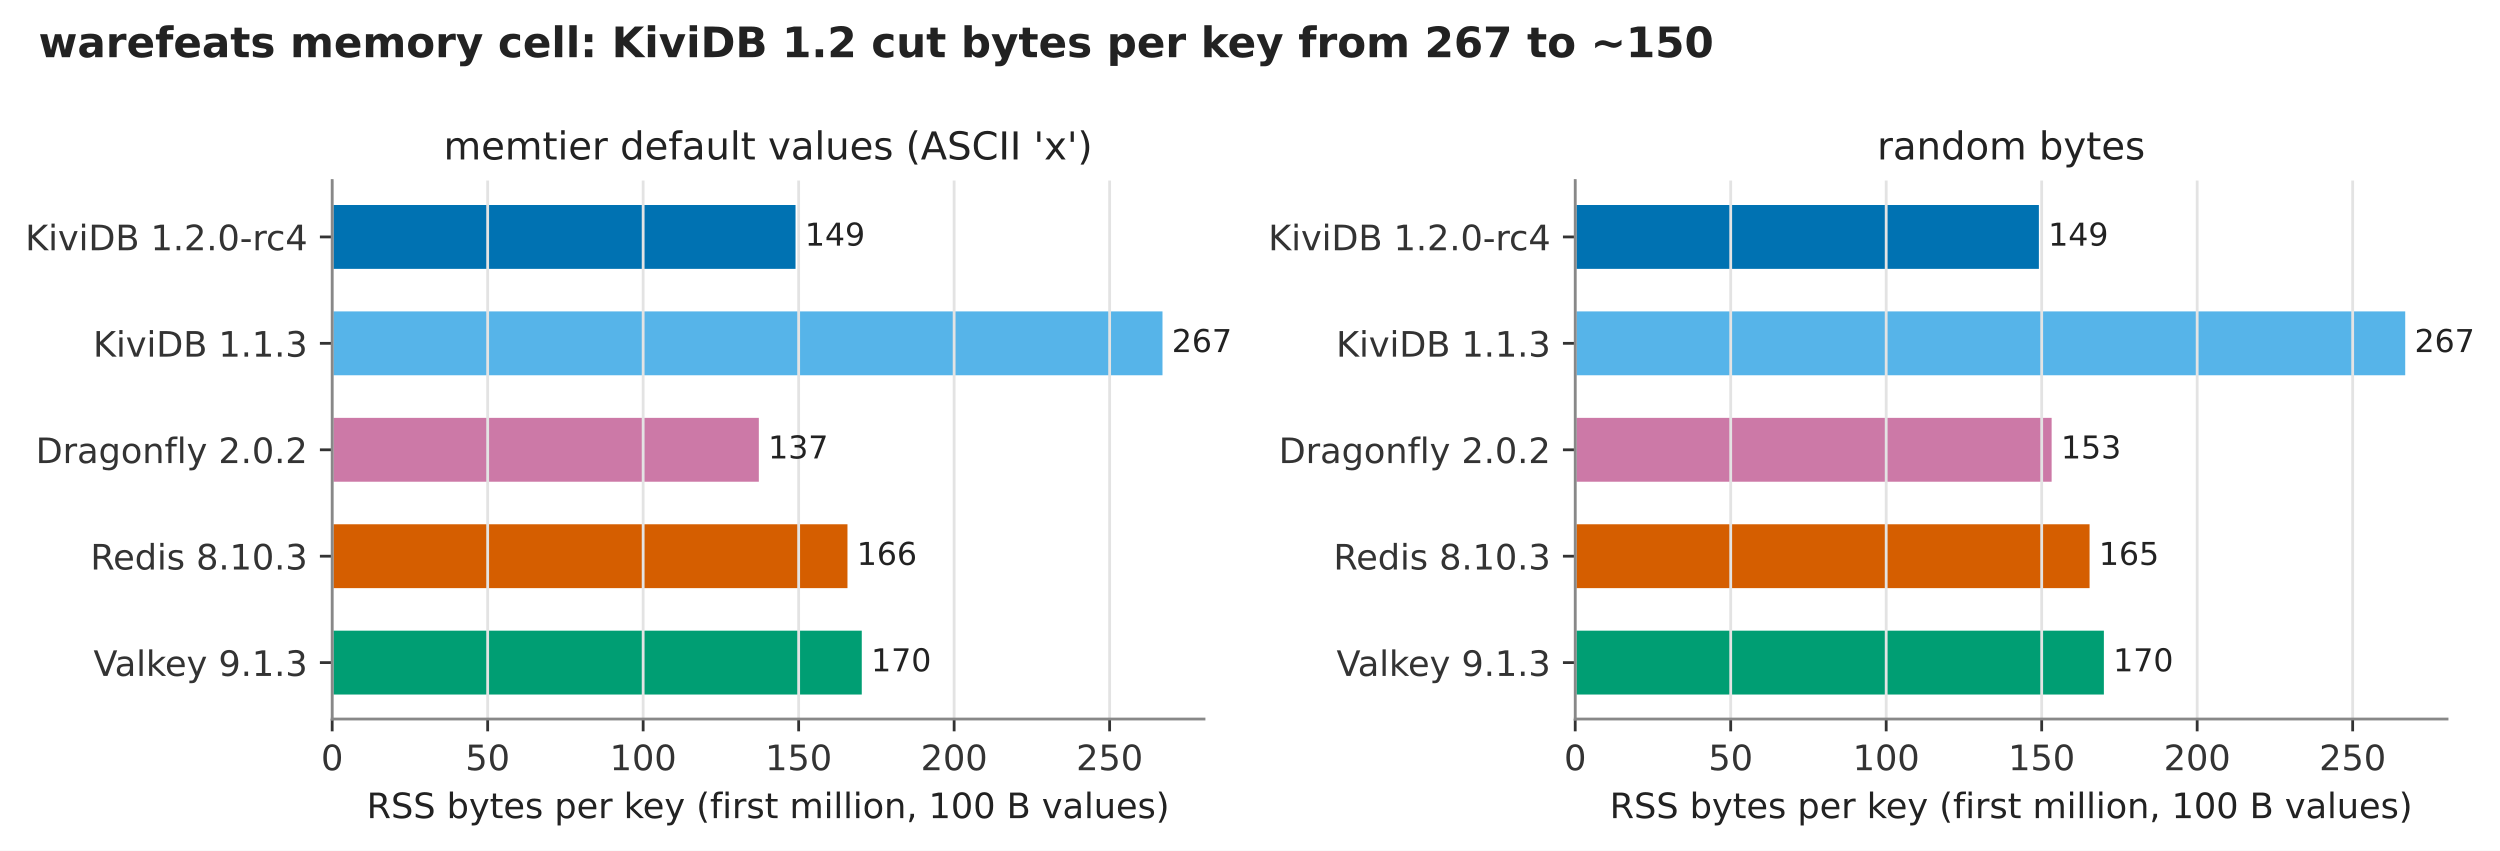
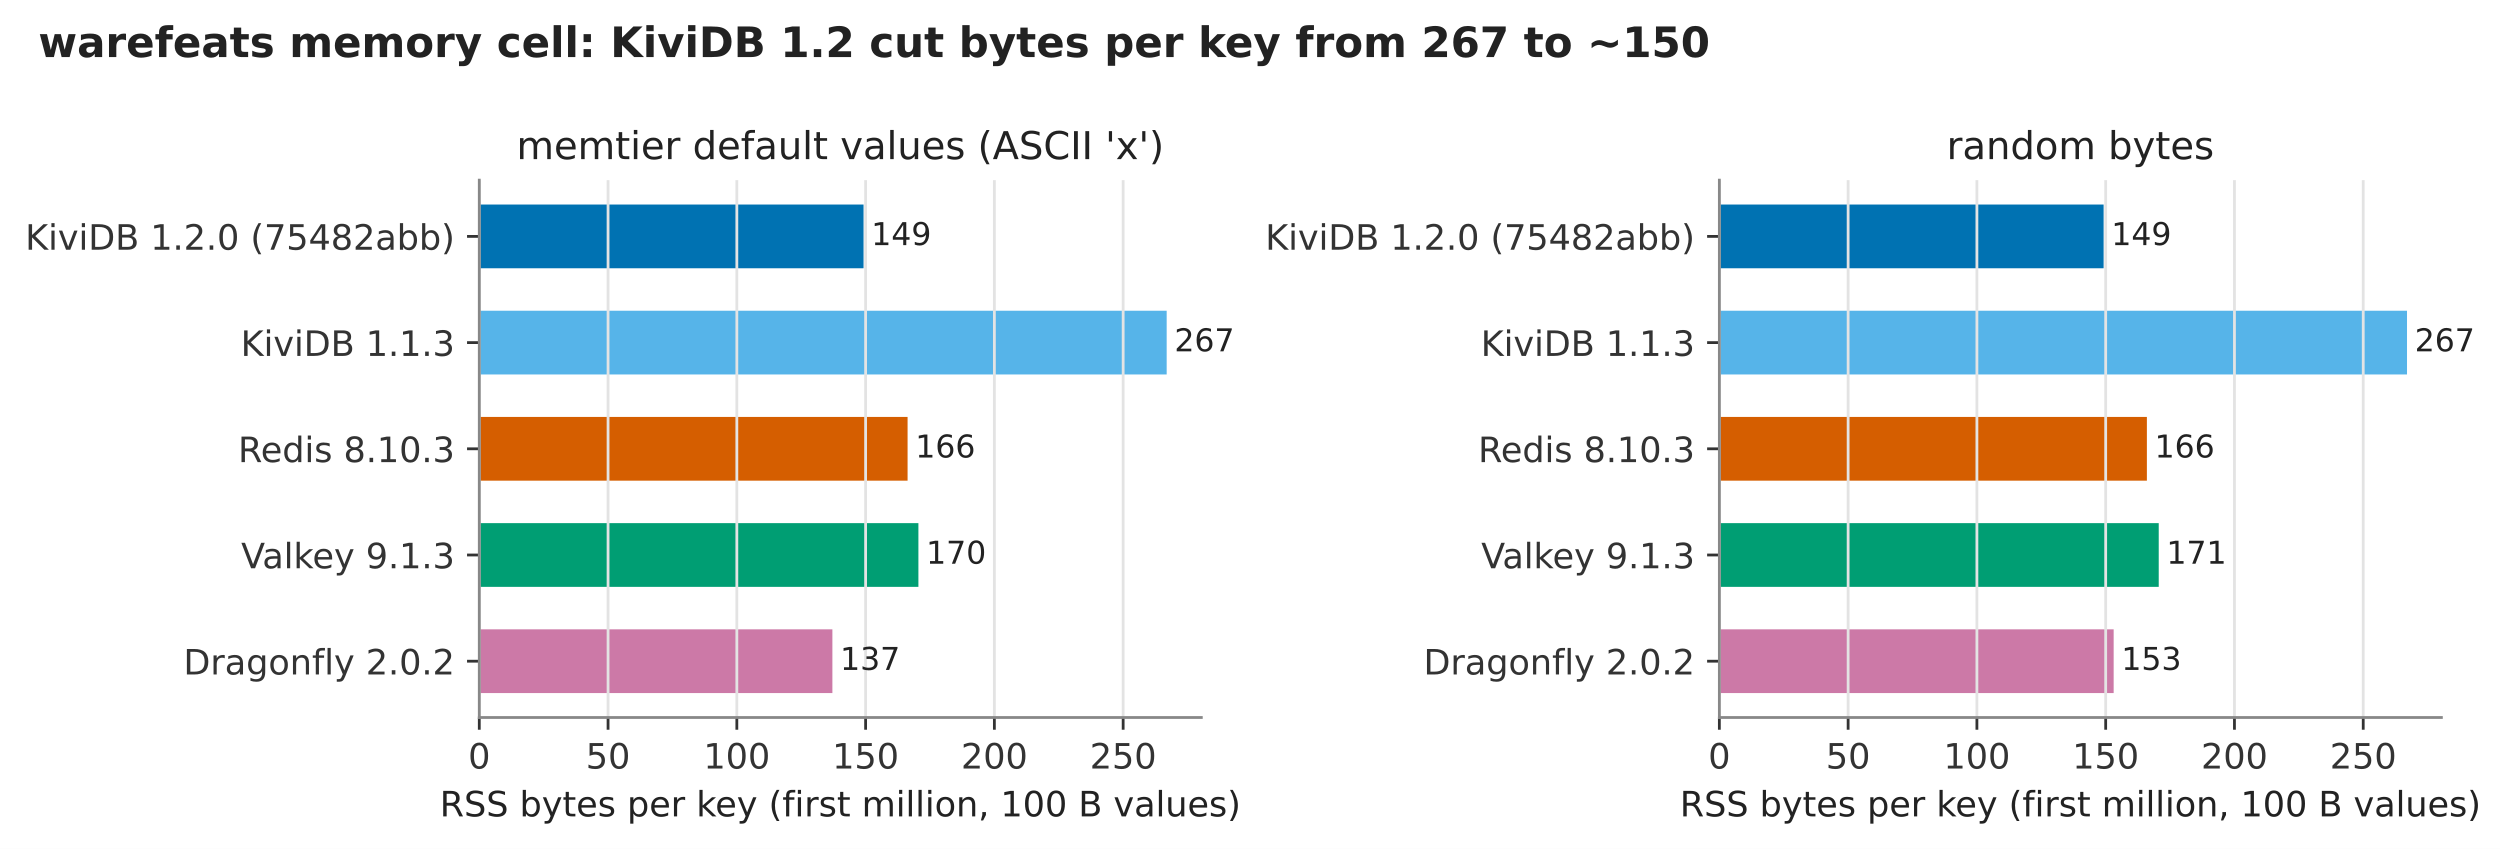
- <svg xmlns="http://www.w3.org/2000/svg" xmlns:xlink="http://www.w3.org/1999/xlink" width="713.262pt" height="242.7pt" viewBox="0 0 713.262 242.7" version="1.1">
+ <svg xmlns="http://www.w3.org/2000/svg" xmlns:xlink="http://www.w3.org/1999/xlink" width="714.786pt" height="242.7pt" viewBox="0 0 714.786 242.7" version="1.1">
  <defs>
    <style type="text/css">*{stroke-linejoin: round; stroke-linecap: butt}</style>
  </defs>
  <g id="figure_1">
    <g id="patch_1">
-       <path d="M 0 242.7  L 713.262 242.7  L 713.262 0  L 0 0  z " style="fill: #ffffff" />
+       <path d="M 0 242.7  L 714.786 242.7  L 714.786 0  L 0 0  z " style="fill: #ffffff" />
    </g>
    <g id="axes_1">
      <g id="patch_2">
-         <path d="M 94.77 205.144  L 343.509 205.144  L 343.509 51.504  L 94.77 51.504  z " style="fill: #ffffff" />
+         <path d="M 137.034 205.144  L 343.473 205.144  L 343.473 51.504  L 137.034 51.504  z " style="fill: #ffffff" />
      </g>
      <g id="patch_3">
-         <path d="M 94.77 76.706  L 226.97 76.706  L 226.97 58.488  L 94.77 58.488  z " clip-path="url(#p45903bb554)" style="fill: #0072b2" />
+         <path d="M 137.034 76.706  L 246.9 76.706  L 246.9 58.488  L 137.034 58.488  z " clip-path="url(#p4ade2aba1d)" style="fill: #0072b2" />
      </g>
      <g id="patch_4">
-         <path d="M 94.77 107.069  L 331.665 107.069  L 331.665 88.851  L 94.77 88.851  z " clip-path="url(#p45903bb554)" style="fill: #56b4e9" />
+         <path d="M 137.034 107.069  L 333.569 107.069  L 333.569 88.851  L 137.034 88.851  z " clip-path="url(#p4ade2aba1d)" style="fill: #56b4e9" />
      </g>
      <g id="patch_5">
-         <path d="M 94.77 137.433  L 216.5 137.433  L 216.5 119.215  L 94.77 119.215  z " clip-path="url(#p45903bb554)" style="fill: #cc79a7" />
+         <path d="M 137.034 137.433  L 259.491 137.433  L 259.491 119.215  L 137.034 119.215  z " clip-path="url(#p4ade2aba1d)" style="fill: #d55e00" />
      </g>
      <g id="patch_6">
-         <path d="M 94.77 167.797  L 241.787 167.797  L 241.787 149.579  L 94.77 149.579  z " clip-path="url(#p45903bb554)" style="fill: #d55e00" />
+         <path d="M 137.034 167.797  L 262.584 167.797  L 262.584 149.579  L 137.034 149.579  z " clip-path="url(#p4ade2aba1d)" style="fill: #009e73" />
      </g>
      <g id="patch_7">
-         <path d="M 94.77 198.16  L 245.868 198.16  L 245.868 179.942  L 94.77 179.942  z " clip-path="url(#p45903bb554)" style="fill: #009e73" />
+         <path d="M 137.034 198.16  L 237.99 198.16  L 237.99 179.942  L 137.034 179.942  z " clip-path="url(#p4ade2aba1d)" style="fill: #cc79a7" />
      </g>
      <g id="matplotlib.axis_1">
        <g id="xtick_1">
          <g id="line2d_1">
-             <path d="M 94.77 205.144  L 94.77 51.504  " clip-path="url(#p45903bb554)" style="fill: none; stroke: #e3e3e3; stroke-width: 0.8; stroke-linecap: square" />
+             <path d="M 137.034 205.144  L 137.034 51.504  " clip-path="url(#p4ade2aba1d)" style="fill: none; stroke: #e3e3e3; stroke-width: 0.8; stroke-linecap: square" />
          </g>
          <g id="line2d_2">
            <defs>
-               <path id="me9fecdde12" d="M 0 0  L 0 3.5  " style="stroke: #333333; stroke-width: 0.8" />
+               <path id="md5f2f1a166" d="M 0 0  L 0 3.5  " style="stroke: #333333; stroke-width: 0.8" />
            </defs>
            <g>
-               <use xlink:href="#me9fecdde12" x="94.77" y="205.144" style="fill: #333333; stroke: #333333; stroke-width: 0.8" />
+               <use xlink:href="#md5f2f1a166" x="137.034" y="205.144" style="fill: #333333; stroke: #333333; stroke-width: 0.8" />
            </g>
          </g>
          <g id="text_1">
-             <text style="fill: #333333; font: 10px 'DejaVu Sans'; text-anchor: middle" x="94.77" y="219.742" transform="rotate(-0 94.77031 219.7424)">0</text>
+             <text style="fill: #333333; font: 10px 'DejaVu Sans'; text-anchor: middle" x="137.034" y="219.742" transform="rotate(-0 137.0344 219.7424)">0</text>
          </g>
        </g>
        <g id="xtick_2">
          <g id="line2d_3">
-             <path d="M 139.133 205.144  L 139.133 51.504  " clip-path="url(#p45903bb554)" style="fill: none; stroke: #e3e3e3; stroke-width: 0.8; stroke-linecap: square" />
+             <path d="M 173.852 205.144  L 173.852 51.504  " clip-path="url(#p4ade2aba1d)" style="fill: none; stroke: #e3e3e3; stroke-width: 0.8; stroke-linecap: square" />
          </g>
          <g id="line2d_4">
            <g>
-               <use xlink:href="#me9fecdde12" x="139.133" y="205.144" style="fill: #333333; stroke: #333333; stroke-width: 0.8" />
+               <use xlink:href="#md5f2f1a166" x="173.852" y="205.144" style="fill: #333333; stroke: #333333; stroke-width: 0.8" />
            </g>
          </g>
          <g id="text_2">
-             <text style="fill: #333333; font: 10px 'DejaVu Sans'; text-anchor: middle" x="139.133" y="219.742" transform="rotate(-0 139.1325 219.7424)">50</text>
+             <text style="fill: #333333; font: 10px 'DejaVu Sans'; text-anchor: middle" x="173.852" y="219.742" transform="rotate(-0 173.8525 219.7424)">50</text>
          </g>
        </g>
        <g id="xtick_3">
          <g id="line2d_5">
-             <path d="M 183.495 205.144  L 183.495 51.504  " clip-path="url(#p45903bb554)" style="fill: none; stroke: #e3e3e3; stroke-width: 0.8; stroke-linecap: square" />
+             <path d="M 210.671 205.144  L 210.671 51.504  " clip-path="url(#p4ade2aba1d)" style="fill: none; stroke: #e3e3e3; stroke-width: 0.8; stroke-linecap: square" />
          </g>
          <g id="line2d_6">
            <g>
-               <use xlink:href="#me9fecdde12" x="183.495" y="205.144" style="fill: #333333; stroke: #333333; stroke-width: 0.8" />
+               <use xlink:href="#md5f2f1a166" x="210.671" y="205.144" style="fill: #333333; stroke: #333333; stroke-width: 0.8" />
            </g>
          </g>
          <g id="text_3">
-             <text style="fill: #333333; font: 10px 'DejaVu Sans'; text-anchor: middle" x="183.495" y="219.742" transform="rotate(-0 183.4948 219.7424)">100</text>
+             <text style="fill: #333333; font: 10px 'DejaVu Sans'; text-anchor: middle" x="210.671" y="219.742" transform="rotate(-0 210.6705 219.7424)">100</text>
          </g>
        </g>
        <g id="xtick_4">
          <g id="line2d_7">
-             <path d="M 227.857 205.144  L 227.857 51.504  " clip-path="url(#p45903bb554)" style="fill: none; stroke: #e3e3e3; stroke-width: 0.8; stroke-linecap: square" />
+             <path d="M 247.489 205.144  L 247.489 51.504  " clip-path="url(#p4ade2aba1d)" style="fill: none; stroke: #e3e3e3; stroke-width: 0.8; stroke-linecap: square" />
          </g>
          <g id="line2d_8">
            <g>
-               <use xlink:href="#me9fecdde12" x="227.857" y="205.144" style="fill: #333333; stroke: #333333; stroke-width: 0.8" />
+               <use xlink:href="#md5f2f1a166" x="247.489" y="205.144" style="fill: #333333; stroke: #333333; stroke-width: 0.8" />
            </g>
          </g>
          <g id="text_4">
-             <text style="fill: #333333; font: 10px 'DejaVu Sans'; text-anchor: middle" x="227.857" y="219.742" transform="rotate(-0 227.857 219.7424)">150</text>
+             <text style="fill: #333333; font: 10px 'DejaVu Sans'; text-anchor: middle" x="247.489" y="219.742" transform="rotate(-0 247.4886 219.7424)">150</text>
          </g>
        </g>
        <g id="xtick_5">
          <g id="line2d_9">
-             <path d="M 272.219 205.144  L 272.219 51.504  " clip-path="url(#p45903bb554)" style="fill: none; stroke: #e3e3e3; stroke-width: 0.8; stroke-linecap: square" />
+             <path d="M 284.307 205.144  L 284.307 51.504  " clip-path="url(#p4ade2aba1d)" style="fill: none; stroke: #e3e3e3; stroke-width: 0.8; stroke-linecap: square" />
          </g>
          <g id="line2d_10">
            <g>
-               <use xlink:href="#me9fecdde12" x="272.219" y="205.144" style="fill: #333333; stroke: #333333; stroke-width: 0.8" />
+               <use xlink:href="#md5f2f1a166" x="284.307" y="205.144" style="fill: #333333; stroke: #333333; stroke-width: 0.8" />
            </g>
          </g>
          <g id="text_5">
-             <text style="fill: #333333; font: 10px 'DejaVu Sans'; text-anchor: middle" x="272.219" y="219.742" transform="rotate(-0 272.2192 219.7424)">200</text>
+             <text style="fill: #333333; font: 10px 'DejaVu Sans'; text-anchor: middle" x="284.307" y="219.742" transform="rotate(-0 284.3067 219.7424)">200</text>
          </g>
        </g>
        <g id="xtick_6">
          <g id="line2d_11">
-             <path d="M 316.581 205.144  L 316.581 51.504  " clip-path="url(#p45903bb554)" style="fill: none; stroke: #e3e3e3; stroke-width: 0.8; stroke-linecap: square" />
+             <path d="M 321.125 205.144  L 321.125 51.504  " clip-path="url(#p4ade2aba1d)" style="fill: none; stroke: #e3e3e3; stroke-width: 0.8; stroke-linecap: square" />
          </g>
          <g id="line2d_12">
            <g>
-               <use xlink:href="#me9fecdde12" x="316.581" y="205.144" style="fill: #333333; stroke: #333333; stroke-width: 0.8" />
+               <use xlink:href="#md5f2f1a166" x="321.125" y="205.144" style="fill: #333333; stroke: #333333; stroke-width: 0.8" />
            </g>
          </g>
          <g id="text_6">
-             <text style="fill: #333333; font: 10px 'DejaVu Sans'; text-anchor: middle" x="316.581" y="219.742" transform="rotate(-0 316.5815 219.7424)">250</text>
+             <text style="fill: #333333; font: 10px 'DejaVu Sans'; text-anchor: middle" x="321.125" y="219.742" transform="rotate(-0 321.1248 219.7424)">250</text>
          </g>
        </g>
        <g id="text_7">
-           <text style="fill: #222222; font: 10px 'DejaVu Sans'; text-anchor: middle" x="219.14" y="233.421" transform="rotate(-0 219.1398 233.4206)">RSS bytes per key (first million, 100 B values)</text>
+           <text style="fill: #222222; font: 10px 'DejaVu Sans'; text-anchor: middle" x="240.254" y="233.421" transform="rotate(-0 240.2539 233.4206)">RSS bytes per key (first million, 100 B values)</text>
        </g>
      </g>
      <g id="matplotlib.axis_2">
        <g id="ytick_1">
          <g id="line2d_13">
            <defs>
-               <path id="me6caad989e" d="M 0 0  L -3.5 0  " style="stroke: #333333; stroke-width: 0.8" />
+               <path id="mb292be7dd1" d="M 0 0  L -3.5 0  " style="stroke: #333333; stroke-width: 0.8" />
            </defs>
            <g>
-               <use xlink:href="#me6caad989e" x="94.77" y="67.597" style="fill: #333333; stroke: #333333; stroke-width: 0.8" />
+               <use xlink:href="#mb292be7dd1" x="137.034" y="67.597" style="fill: #333333; stroke: #333333; stroke-width: 0.8" />
            </g>
          </g>
          <g id="text_8">
-             <text style="fill: #333333; font: 10px 'DejaVu Sans'; text-anchor: end" x="87.77" y="71.396" transform="rotate(-0 87.77031 71.39595)">KiviDB 1.2.0-rc4</text>
+             <text style="fill: #333333; font: 10px 'DejaVu Sans'; text-anchor: end" x="130.034" y="71.396" transform="rotate(-0 130.0344 71.39595)">KiviDB 1.2.0 (75482abb)</text>
          </g>
        </g>
        <g id="ytick_2">
          <g id="line2d_14">
            <g>
-               <use xlink:href="#me6caad989e" x="94.77" y="97.96" style="fill: #333333; stroke: #333333; stroke-width: 0.8" />
+               <use xlink:href="#mb292be7dd1" x="137.034" y="97.96" style="fill: #333333; stroke: #333333; stroke-width: 0.8" />
            </g>
          </g>
          <g id="text_9">
-             <text style="fill: #333333; font: 10px 'DejaVu Sans'; text-anchor: end" x="87.77" y="101.76" transform="rotate(-0 87.77031 101.7596)">KiviDB 1.1.3</text>
+             <text style="fill: #333333; font: 10px 'DejaVu Sans'; text-anchor: end" x="130.034" y="101.76" transform="rotate(-0 130.0344 101.7596)">KiviDB 1.1.3</text>
          </g>
        </g>
        <g id="ytick_3">
          <g id="line2d_15">
            <g>
-               <use xlink:href="#me6caad989e" x="94.77" y="128.324" style="fill: #333333; stroke: #333333; stroke-width: 0.8" />
+               <use xlink:href="#mb292be7dd1" x="137.034" y="128.324" style="fill: #333333; stroke: #333333; stroke-width: 0.8" />
            </g>
          </g>
          <g id="text_10">
-             <text style="fill: #333333; font: 10px 'DejaVu Sans'; text-anchor: end" x="87.77" y="132.123" transform="rotate(-0 87.77031 132.1232)">Dragonfly 2.0.2</text>
+             <text style="fill: #333333; font: 10px 'DejaVu Sans'; text-anchor: end" x="130.034" y="132.123" transform="rotate(-0 130.0344 132.1232)">Redis 8.10.3</text>
          </g>
        </g>
        <g id="ytick_4">
          <g id="line2d_16">
            <g>
-               <use xlink:href="#me6caad989e" x="94.77" y="158.688" style="fill: #333333; stroke: #333333; stroke-width: 0.8" />
+               <use xlink:href="#mb292be7dd1" x="137.034" y="158.688" style="fill: #333333; stroke: #333333; stroke-width: 0.8" />
            </g>
          </g>
          <g id="text_11">
-             <text style="fill: #333333; font: 10px 'DejaVu Sans'; text-anchor: end" x="87.77" y="162.487" transform="rotate(-0 87.77031 162.4869)">Redis 8.10.3</text>
+             <text style="fill: #333333; font: 10px 'DejaVu Sans'; text-anchor: end" x="130.034" y="162.487" transform="rotate(-0 130.0344 162.4869)">Valkey 9.1.3</text>
          </g>
        </g>
        <g id="ytick_5">
          <g id="line2d_17">
            <g>
-               <use xlink:href="#me6caad989e" x="94.77" y="189.051" style="fill: #333333; stroke: #333333; stroke-width: 0.8" />
+               <use xlink:href="#mb292be7dd1" x="137.034" y="189.051" style="fill: #333333; stroke: #333333; stroke-width: 0.8" />
            </g>
          </g>
          <g id="text_12">
-             <text style="fill: #333333; font: 10px 'DejaVu Sans'; text-anchor: end" x="87.77" y="192.85" transform="rotate(-0 87.77031 192.8505)">Valkey 9.1.3</text>
+             <text style="fill: #333333; font: 10px 'DejaVu Sans'; text-anchor: end" x="130.034" y="192.85" transform="rotate(-0 130.0344 192.8505)">Dragonfly 2.0.2</text>
          </g>
        </g>
      </g>
      <g id="patch_8">
-         <path d="M 94.77 205.144  L 94.77 51.504  " style="fill: none; stroke: #888888; stroke-width: 0.8; stroke-linejoin: miter; stroke-linecap: square" />
+         <path d="M 137.034 205.144  L 137.034 51.504  " style="fill: none; stroke: #888888; stroke-width: 0.8; stroke-linejoin: miter; stroke-linecap: square" />
      </g>
      <g id="patch_9">
-         <path d="M 94.77 205.144  L 343.509 205.144  " style="fill: none; stroke: #888888; stroke-width: 0.8; stroke-linejoin: miter; stroke-linecap: square" />
+         <path d="M 137.034 205.144  L 343.473 205.144  " style="fill: none; stroke: #888888; stroke-width: 0.8; stroke-linejoin: miter; stroke-linecap: square" />
      </g>
      <g id="text_13">
-         <text style="fill: #222222; font: 9px 'DejaVu Sans'; text-anchor: start" x="229.631" y="70.08" transform="rotate(-0 229.6315 70.08016)">149</text>
+         <text style="fill: #222222; font: 9px 'DejaVu Sans'; text-anchor: start" x="249.109" y="70.08" transform="rotate(-0 249.1086 70.08016)">149</text>
      </g>
      <g id="text_14">
-         <text style="fill: #222222; font: 9px 'DejaVu Sans'; text-anchor: start" x="334.326" y="100.444" transform="rotate(-0 334.3263 100.4438)">267</text>
+         <text style="fill: #222222; font: 9px 'DejaVu Sans'; text-anchor: start" x="335.778" y="100.444" transform="rotate(-0 335.7784 100.4438)">267</text>
      </g>
      <g id="text_15">
-         <text style="fill: #222222; font: 9px 'DejaVu Sans'; text-anchor: start" x="219.162" y="130.807" transform="rotate(-0 219.162 130.8074)">137</text>
+         <text style="fill: #222222; font: 9px 'DejaVu Sans'; text-anchor: start" x="261.7" y="130.807" transform="rotate(-0 261.7004 130.8074)">166</text>
      </g>
      <g id="text_16">
-         <text style="fill: #222222; font: 9px 'DejaVu Sans'; text-anchor: start" x="244.448" y="161.171" transform="rotate(-0 244.4485 161.1711)">166</text>
+         <text style="fill: #222222; font: 9px 'DejaVu Sans'; text-anchor: start" x="264.793" y="161.171" transform="rotate(-0 264.7931 161.1711)">170</text>
      </g>
      <g id="text_17">
-         <text style="fill: #222222; font: 9px 'DejaVu Sans'; text-anchor: start" x="248.53" y="191.535" transform="rotate(-0 248.5298 191.5347)">170</text>
+         <text style="fill: #222222; font: 9px 'DejaVu Sans'; text-anchor: start" x="240.199" y="191.535" transform="rotate(-0 240.1987 191.5347)">137</text>
      </g>
      <g id="text_18">
-         <text style="fill: #222222; font: 11px 'DejaVu Sans'; text-anchor: middle" x="219.14" y="45.504" transform="rotate(-0 219.1398 45.504)">memtier default values (ASCII 'x')</text>
+         <text style="fill: #222222; font: 11px 'DejaVu Sans'; text-anchor: middle" x="240.254" y="45.504" transform="rotate(-0 240.2539 45.504)">memtier default values (ASCII 'x')</text>
      </g>
    </g>
    <g id="axes_2">
      <g id="patch_10">
-         <path d="M 449.416 205.144  L 698.155 205.144  L 698.155 51.504  L 449.416 51.504  z " style="fill: #ffffff" />
+         <path d="M 491.589 205.144  L 698.028 205.144  L 698.028 51.504  L 491.589 51.504  z " style="fill: #ffffff" />
      </g>
      <g id="patch_11">
-         <path d="M 449.416 76.706  L 581.704 76.706  L 581.704 58.488  L 449.416 58.488  z " clip-path="url(#pfec8073166)" style="fill: #0072b2" />
+         <path d="M 491.589 76.706  L 601.454 76.706  L 601.454 58.488  L 491.589 58.488  z " clip-path="url(#pfb9bd614d0)" style="fill: #0072b2" />
      </g>
      <g id="patch_12">
-         <path d="M 449.416 107.069  L 686.221 107.069  L 686.221 88.851  L 449.416 88.851  z " clip-path="url(#pfec8073166)" style="fill: #56b4e9" />
+         <path d="M 491.589 107.069  L 688.198 107.069  L 688.198 88.851  L 491.589 88.851  z " clip-path="url(#pfb9bd614d0)" style="fill: #56b4e9" />
      </g>
      <g id="patch_13">
-         <path d="M 449.416 137.433  L 585.341 137.433  L 585.341 119.215  L 449.416 119.215  z " clip-path="url(#pfec8073166)" style="fill: #cc79a7" />
+         <path d="M 491.589 137.433  L 613.825 137.433  L 613.825 119.215  L 491.589 119.215  z " clip-path="url(#pfb9bd614d0)" style="fill: #d55e00" />
      </g>
      <g id="patch_14">
-         <path d="M 449.416 167.797  L 596.166 167.797  L 596.166 149.579  L 449.416 149.579  z " clip-path="url(#pfec8073166)" style="fill: #d55e00" />
+         <path d="M 491.589 167.797  L 617.212 167.797  L 617.212 149.579  L 491.589 149.579  z " clip-path="url(#pfb9bd614d0)" style="fill: #009e73" />
      </g>
      <g id="patch_15">
-         <path d="M 449.416 198.16  L 600.247 198.16  L 600.247 179.942  L 449.416 179.942  z " clip-path="url(#pfec8073166)" style="fill: #009e73" />
+         <path d="M 491.589 198.16  L 604.326 198.16  L 604.326 179.942  L 491.589 179.942  z " clip-path="url(#pfb9bd614d0)" style="fill: #cc79a7" />
      </g>
      <g id="matplotlib.axis_3">
        <g id="xtick_7">
          <g id="line2d_18">
-             <path d="M 449.416 205.144  L 449.416 51.504  " clip-path="url(#pfec8073166)" style="fill: none; stroke: #e3e3e3; stroke-width: 0.8; stroke-linecap: square" />
+             <path d="M 491.589 205.144  L 491.589 51.504  " clip-path="url(#pfb9bd614d0)" style="fill: none; stroke: #e3e3e3; stroke-width: 0.8; stroke-linecap: square" />
          </g>
          <g id="line2d_19">
            <g>
-               <use xlink:href="#me9fecdde12" x="449.416" y="205.144" style="fill: #333333; stroke: #333333; stroke-width: 0.8" />
+               <use xlink:href="#md5f2f1a166" x="491.589" y="205.144" style="fill: #333333; stroke: #333333; stroke-width: 0.8" />
            </g>
          </g>
          <g id="text_19">
-             <text style="fill: #333333; font: 10px 'DejaVu Sans'; text-anchor: middle" x="449.416" y="219.742" transform="rotate(-0 449.4155 219.7424)">0</text>
+             <text style="fill: #333333; font: 10px 'DejaVu Sans'; text-anchor: middle" x="491.589" y="219.742" transform="rotate(-0 491.5891 219.7424)">0</text>
          </g>
        </g>
        <g id="xtick_8">
          <g id="line2d_20">
-             <path d="M 493.778 205.144  L 493.778 51.504  " clip-path="url(#pfec8073166)" style="fill: none; stroke: #e3e3e3; stroke-width: 0.8; stroke-linecap: square" />
+             <path d="M 528.407 205.144  L 528.407 51.504  " clip-path="url(#pfb9bd614d0)" style="fill: none; stroke: #e3e3e3; stroke-width: 0.8; stroke-linecap: square" />
          </g>
          <g id="line2d_21">
            <g>
-               <use xlink:href="#me9fecdde12" x="493.778" y="205.144" style="fill: #333333; stroke: #333333; stroke-width: 0.8" />
+               <use xlink:href="#md5f2f1a166" x="528.407" y="205.144" style="fill: #333333; stroke: #333333; stroke-width: 0.8" />
            </g>
          </g>
          <g id="text_20">
-             <text style="fill: #333333; font: 10px 'DejaVu Sans'; text-anchor: middle" x="493.778" y="219.742" transform="rotate(-0 493.7778 219.7424)">50</text>
+             <text style="fill: #333333; font: 10px 'DejaVu Sans'; text-anchor: middle" x="528.407" y="219.742" transform="rotate(-0 528.4072 219.7424)">50</text>
          </g>
        </g>
        <g id="xtick_9">
          <g id="line2d_22">
-             <path d="M 538.14 205.144  L 538.14 51.504  " clip-path="url(#pfec8073166)" style="fill: none; stroke: #e3e3e3; stroke-width: 0.8; stroke-linecap: square" />
+             <path d="M 565.225 205.144  L 565.225 51.504  " clip-path="url(#pfb9bd614d0)" style="fill: none; stroke: #e3e3e3; stroke-width: 0.8; stroke-linecap: square" />
          </g>
          <g id="line2d_23">
            <g>
-               <use xlink:href="#me9fecdde12" x="538.14" y="205.144" style="fill: #333333; stroke: #333333; stroke-width: 0.8" />
+               <use xlink:href="#md5f2f1a166" x="565.225" y="205.144" style="fill: #333333; stroke: #333333; stroke-width: 0.8" />
            </g>
          </g>
          <g id="text_21">
-             <text style="fill: #333333; font: 10px 'DejaVu Sans'; text-anchor: middle" x="538.14" y="219.742" transform="rotate(-0 538.14 219.7424)">100</text>
+             <text style="fill: #333333; font: 10px 'DejaVu Sans'; text-anchor: middle" x="565.225" y="219.742" transform="rotate(-0 565.2253 219.7424)">100</text>
          </g>
        </g>
        <g id="xtick_10">
          <g id="line2d_24">
-             <path d="M 582.502 205.144  L 582.502 51.504  " clip-path="url(#pfec8073166)" style="fill: none; stroke: #e3e3e3; stroke-width: 0.8; stroke-linecap: square" />
+             <path d="M 602.043 205.144  L 602.043 51.504  " clip-path="url(#pfb9bd614d0)" style="fill: none; stroke: #e3e3e3; stroke-width: 0.8; stroke-linecap: square" />
          </g>
          <g id="line2d_25">
            <g>
-               <use xlink:href="#me9fecdde12" x="582.502" y="205.144" style="fill: #333333; stroke: #333333; stroke-width: 0.8" />
+               <use xlink:href="#md5f2f1a166" x="602.043" y="205.144" style="fill: #333333; stroke: #333333; stroke-width: 0.8" />
            </g>
          </g>
          <g id="text_22">
-             <text style="fill: #333333; font: 10px 'DejaVu Sans'; text-anchor: middle" x="582.502" y="219.742" transform="rotate(-0 582.5022 219.7424)">150</text>
+             <text style="fill: #333333; font: 10px 'DejaVu Sans'; text-anchor: middle" x="602.043" y="219.742" transform="rotate(-0 602.0434 219.7424)">150</text>
          </g>
        </g>
        <g id="xtick_11">
          <g id="line2d_26">
-             <path d="M 626.864 205.144  L 626.864 51.504  " clip-path="url(#pfec8073166)" style="fill: none; stroke: #e3e3e3; stroke-width: 0.8; stroke-linecap: square" />
+             <path d="M 638.861 205.144  L 638.861 51.504  " clip-path="url(#pfb9bd614d0)" style="fill: none; stroke: #e3e3e3; stroke-width: 0.8; stroke-linecap: square" />
          </g>
          <g id="line2d_27">
            <g>
-               <use xlink:href="#me9fecdde12" x="626.864" y="205.144" style="fill: #333333; stroke: #333333; stroke-width: 0.8" />
+               <use xlink:href="#md5f2f1a166" x="638.861" y="205.144" style="fill: #333333; stroke: #333333; stroke-width: 0.8" />
            </g>
          </g>
          <g id="text_23">
-             <text style="fill: #333333; font: 10px 'DejaVu Sans'; text-anchor: middle" x="626.864" y="219.742" transform="rotate(-0 626.8645 219.7424)">200</text>
+             <text style="fill: #333333; font: 10px 'DejaVu Sans'; text-anchor: middle" x="638.861" y="219.742" transform="rotate(-0 638.8615 219.7424)">200</text>
          </g>
        </g>
        <g id="xtick_12">
          <g id="line2d_28">
-             <path d="M 671.227 205.144  L 671.227 51.504  " clip-path="url(#pfec8073166)" style="fill: none; stroke: #e3e3e3; stroke-width: 0.8; stroke-linecap: square" />
+             <path d="M 675.68 205.144  L 675.68 51.504  " clip-path="url(#pfb9bd614d0)" style="fill: none; stroke: #e3e3e3; stroke-width: 0.8; stroke-linecap: square" />
          </g>
          <g id="line2d_29">
            <g>
-               <use xlink:href="#me9fecdde12" x="671.227" y="205.144" style="fill: #333333; stroke: #333333; stroke-width: 0.8" />
+               <use xlink:href="#md5f2f1a166" x="675.68" y="205.144" style="fill: #333333; stroke: #333333; stroke-width: 0.8" />
            </g>
          </g>
          <g id="text_24">
-             <text style="fill: #333333; font: 10px 'DejaVu Sans'; text-anchor: middle" x="671.227" y="219.742" transform="rotate(-0 671.2267 219.7424)">250</text>
+             <text style="fill: #333333; font: 10px 'DejaVu Sans'; text-anchor: middle" x="675.68" y="219.742" transform="rotate(-0 675.6796 219.7424)">250</text>
          </g>
        </g>
        <g id="text_25">
-           <text style="fill: #222222; font: 10px 'DejaVu Sans'; text-anchor: middle" x="573.785" y="233.421" transform="rotate(-0 573.7851 233.4206)">RSS bytes per key (first million, 100 B values)</text>
+           <text style="fill: #222222; font: 10px 'DejaVu Sans'; text-anchor: middle" x="594.809" y="233.421" transform="rotate(-0 594.8086 233.4206)">RSS bytes per key (first million, 100 B values)</text>
        </g>
      </g>
      <g id="matplotlib.axis_4">
        <g id="ytick_6">
          <g id="line2d_30">
            <g>
-               <use xlink:href="#me6caad989e" x="449.416" y="67.597" style="fill: #333333; stroke: #333333; stroke-width: 0.8" />
+               <use xlink:href="#mb292be7dd1" x="491.589" y="67.597" style="fill: #333333; stroke: #333333; stroke-width: 0.8" />
            </g>
          </g>
          <g id="text_26">
-             <text style="fill: #333333; font: 10px 'DejaVu Sans'; text-anchor: end" x="442.416" y="71.396" transform="rotate(-0 442.4155 71.39595)">KiviDB 1.2.0-rc4</text>
+             <text style="fill: #333333; font: 10px 'DejaVu Sans'; text-anchor: end" x="484.589" y="71.396" transform="rotate(-0 484.5891 71.39595)">KiviDB 1.2.0 (75482abb)</text>
          </g>
        </g>
        <g id="ytick_7">
          <g id="line2d_31">
            <g>
-               <use xlink:href="#me6caad989e" x="449.416" y="97.96" style="fill: #333333; stroke: #333333; stroke-width: 0.8" />
+               <use xlink:href="#mb292be7dd1" x="491.589" y="97.96" style="fill: #333333; stroke: #333333; stroke-width: 0.8" />
            </g>
          </g>
          <g id="text_27">
-             <text style="fill: #333333; font: 10px 'DejaVu Sans'; text-anchor: end" x="442.416" y="101.76" transform="rotate(-0 442.4155 101.7596)">KiviDB 1.1.3</text>
+             <text style="fill: #333333; font: 10px 'DejaVu Sans'; text-anchor: end" x="484.589" y="101.76" transform="rotate(-0 484.5891 101.7596)">KiviDB 1.1.3</text>
          </g>
        </g>
        <g id="ytick_8">
          <g id="line2d_32">
            <g>
-               <use xlink:href="#me6caad989e" x="449.416" y="128.324" style="fill: #333333; stroke: #333333; stroke-width: 0.8" />
+               <use xlink:href="#mb292be7dd1" x="491.589" y="128.324" style="fill: #333333; stroke: #333333; stroke-width: 0.8" />
            </g>
          </g>
          <g id="text_28">
-             <text style="fill: #333333; font: 10px 'DejaVu Sans'; text-anchor: end" x="442.416" y="132.123" transform="rotate(-0 442.4155 132.1232)">Dragonfly 2.0.2</text>
+             <text style="fill: #333333; font: 10px 'DejaVu Sans'; text-anchor: end" x="484.589" y="132.123" transform="rotate(-0 484.5891 132.1232)">Redis 8.10.3</text>
          </g>
        </g>
        <g id="ytick_9">
          <g id="line2d_33">
            <g>
-               <use xlink:href="#me6caad989e" x="449.416" y="158.688" style="fill: #333333; stroke: #333333; stroke-width: 0.8" />
+               <use xlink:href="#mb292be7dd1" x="491.589" y="158.688" style="fill: #333333; stroke: #333333; stroke-width: 0.8" />
            </g>
          </g>
          <g id="text_29">
-             <text style="fill: #333333; font: 10px 'DejaVu Sans'; text-anchor: end" x="442.416" y="162.487" transform="rotate(-0 442.4155 162.4869)">Redis 8.10.3</text>
+             <text style="fill: #333333; font: 10px 'DejaVu Sans'; text-anchor: end" x="484.589" y="162.487" transform="rotate(-0 484.5891 162.4869)">Valkey 9.1.3</text>
          </g>
        </g>
        <g id="ytick_10">
          <g id="line2d_34">
            <g>
-               <use xlink:href="#me6caad989e" x="449.416" y="189.051" style="fill: #333333; stroke: #333333; stroke-width: 0.8" />
+               <use xlink:href="#mb292be7dd1" x="491.589" y="189.051" style="fill: #333333; stroke: #333333; stroke-width: 0.8" />
            </g>
          </g>
          <g id="text_30">
-             <text style="fill: #333333; font: 10px 'DejaVu Sans'; text-anchor: end" x="442.416" y="192.85" transform="rotate(-0 442.4155 192.8505)">Valkey 9.1.3</text>
+             <text style="fill: #333333; font: 10px 'DejaVu Sans'; text-anchor: end" x="484.589" y="192.85" transform="rotate(-0 484.5891 192.8505)">Dragonfly 2.0.2</text>
          </g>
        </g>
      </g>
      <g id="patch_16">
-         <path d="M 449.416 205.144  L 449.416 51.504  " style="fill: none; stroke: #888888; stroke-width: 0.8; stroke-linejoin: miter; stroke-linecap: square" />
+         <path d="M 491.589 205.144  L 491.589 51.504  " style="fill: none; stroke: #888888; stroke-width: 0.8; stroke-linejoin: miter; stroke-linecap: square" />
      </g>
      <g id="patch_17">
-         <path d="M 449.416 205.144  L 698.155 205.144  " style="fill: none; stroke: #888888; stroke-width: 0.8; stroke-linejoin: miter; stroke-linecap: square" />
+         <path d="M 491.589 205.144  L 698.028 205.144  " style="fill: none; stroke: #888888; stroke-width: 0.8; stroke-linejoin: miter; stroke-linecap: square" />
      </g>
      <g id="text_31">
-         <text style="fill: #222222; font: 9px 'DejaVu Sans'; text-anchor: start" x="584.365" y="70.08" transform="rotate(-0 584.3654 70.08016)">149</text>
+         <text style="fill: #222222; font: 9px 'DejaVu Sans'; text-anchor: start" x="603.663" y="70.08" transform="rotate(-0 603.6634 70.08016)">149</text>
      </g>
      <g id="text_32">
-         <text style="fill: #222222; font: 9px 'DejaVu Sans'; text-anchor: start" x="688.883" y="100.444" transform="rotate(-0 688.8829 100.4438)">267</text>
+         <text style="fill: #222222; font: 9px 'DejaVu Sans'; text-anchor: start" x="690.407" y="100.444" transform="rotate(-0 690.4068 100.4438)">267</text>
      </g>
      <g id="text_33">
-         <text style="fill: #222222; font: 9px 'DejaVu Sans'; text-anchor: start" x="588.003" y="130.807" transform="rotate(-0 588.0032 130.8074)">153</text>
+         <text style="fill: #222222; font: 9px 'DejaVu Sans'; text-anchor: start" x="616.034" y="130.807" transform="rotate(-0 616.0343 130.8074)">166</text>
      </g>
      <g id="text_34">
-         <text style="fill: #222222; font: 9px 'DejaVu Sans'; text-anchor: start" x="598.828" y="161.171" transform="rotate(-0 598.8275 161.1711)">165</text>
+         <text style="fill: #222222; font: 9px 'DejaVu Sans'; text-anchor: start" x="619.422" y="161.171" transform="rotate(-0 619.4215 161.1711)">171</text>
      </g>
      <g id="text_35">
-         <text style="fill: #222222; font: 9px 'DejaVu Sans'; text-anchor: start" x="602.909" y="191.535" transform="rotate(-0 602.9089 191.5347)">170</text>
+         <text style="fill: #222222; font: 9px 'DejaVu Sans'; text-anchor: start" x="606.535" y="191.535" transform="rotate(-0 606.5352 191.5347)">153</text>
      </g>
      <g id="text_36">
-         <text style="fill: #222222; font: 11px 'DejaVu Sans'; text-anchor: middle" x="573.785" y="45.504" transform="rotate(-0 573.7851 45.504)">random bytes</text>
+         <text style="fill: #222222; font: 11px 'DejaVu Sans'; text-anchor: middle" x="594.809" y="45.504" transform="rotate(-0 594.8086 45.504)">random bytes</text>
      </g>
    </g>
    <g id="text_37">
-       <text style="fill: #222222; font: 700 12px 'DejaVu Sans'; text-anchor: start" x="11" y="16.318" transform="rotate(-0 11.00031 16.31812)">warefeats memory cell: KiviDB 1.2 cut bytes per key from 267 to ~150</text>
+       <text style="fill: #222222; font: 700 12px 'DejaVu Sans'; text-anchor: start" x="10.964" y="16.318" transform="rotate(-0 10.96438 16.31812)">warefeats memory cell: KiviDB 1.2 cut bytes per key from 267 to ~150</text>
    </g>
  </g>
  <defs>
-     <clipPath id="p45903bb554">
-       <rect x="94.77" y="51.504" width="248.739" height="153.64" />
+     <clipPath id="p4ade2aba1d">
+       <rect x="137.034" y="51.504" width="206.439" height="153.64" />
    </clipPath>
-     <clipPath id="pfec8073166">
-       <rect x="449.416" y="51.504" width="248.739" height="153.64" />
+     <clipPath id="pfb9bd614d0">
+       <rect x="491.589" y="51.504" width="206.439" height="153.64" />
    </clipPath>
  </defs>
</svg>
